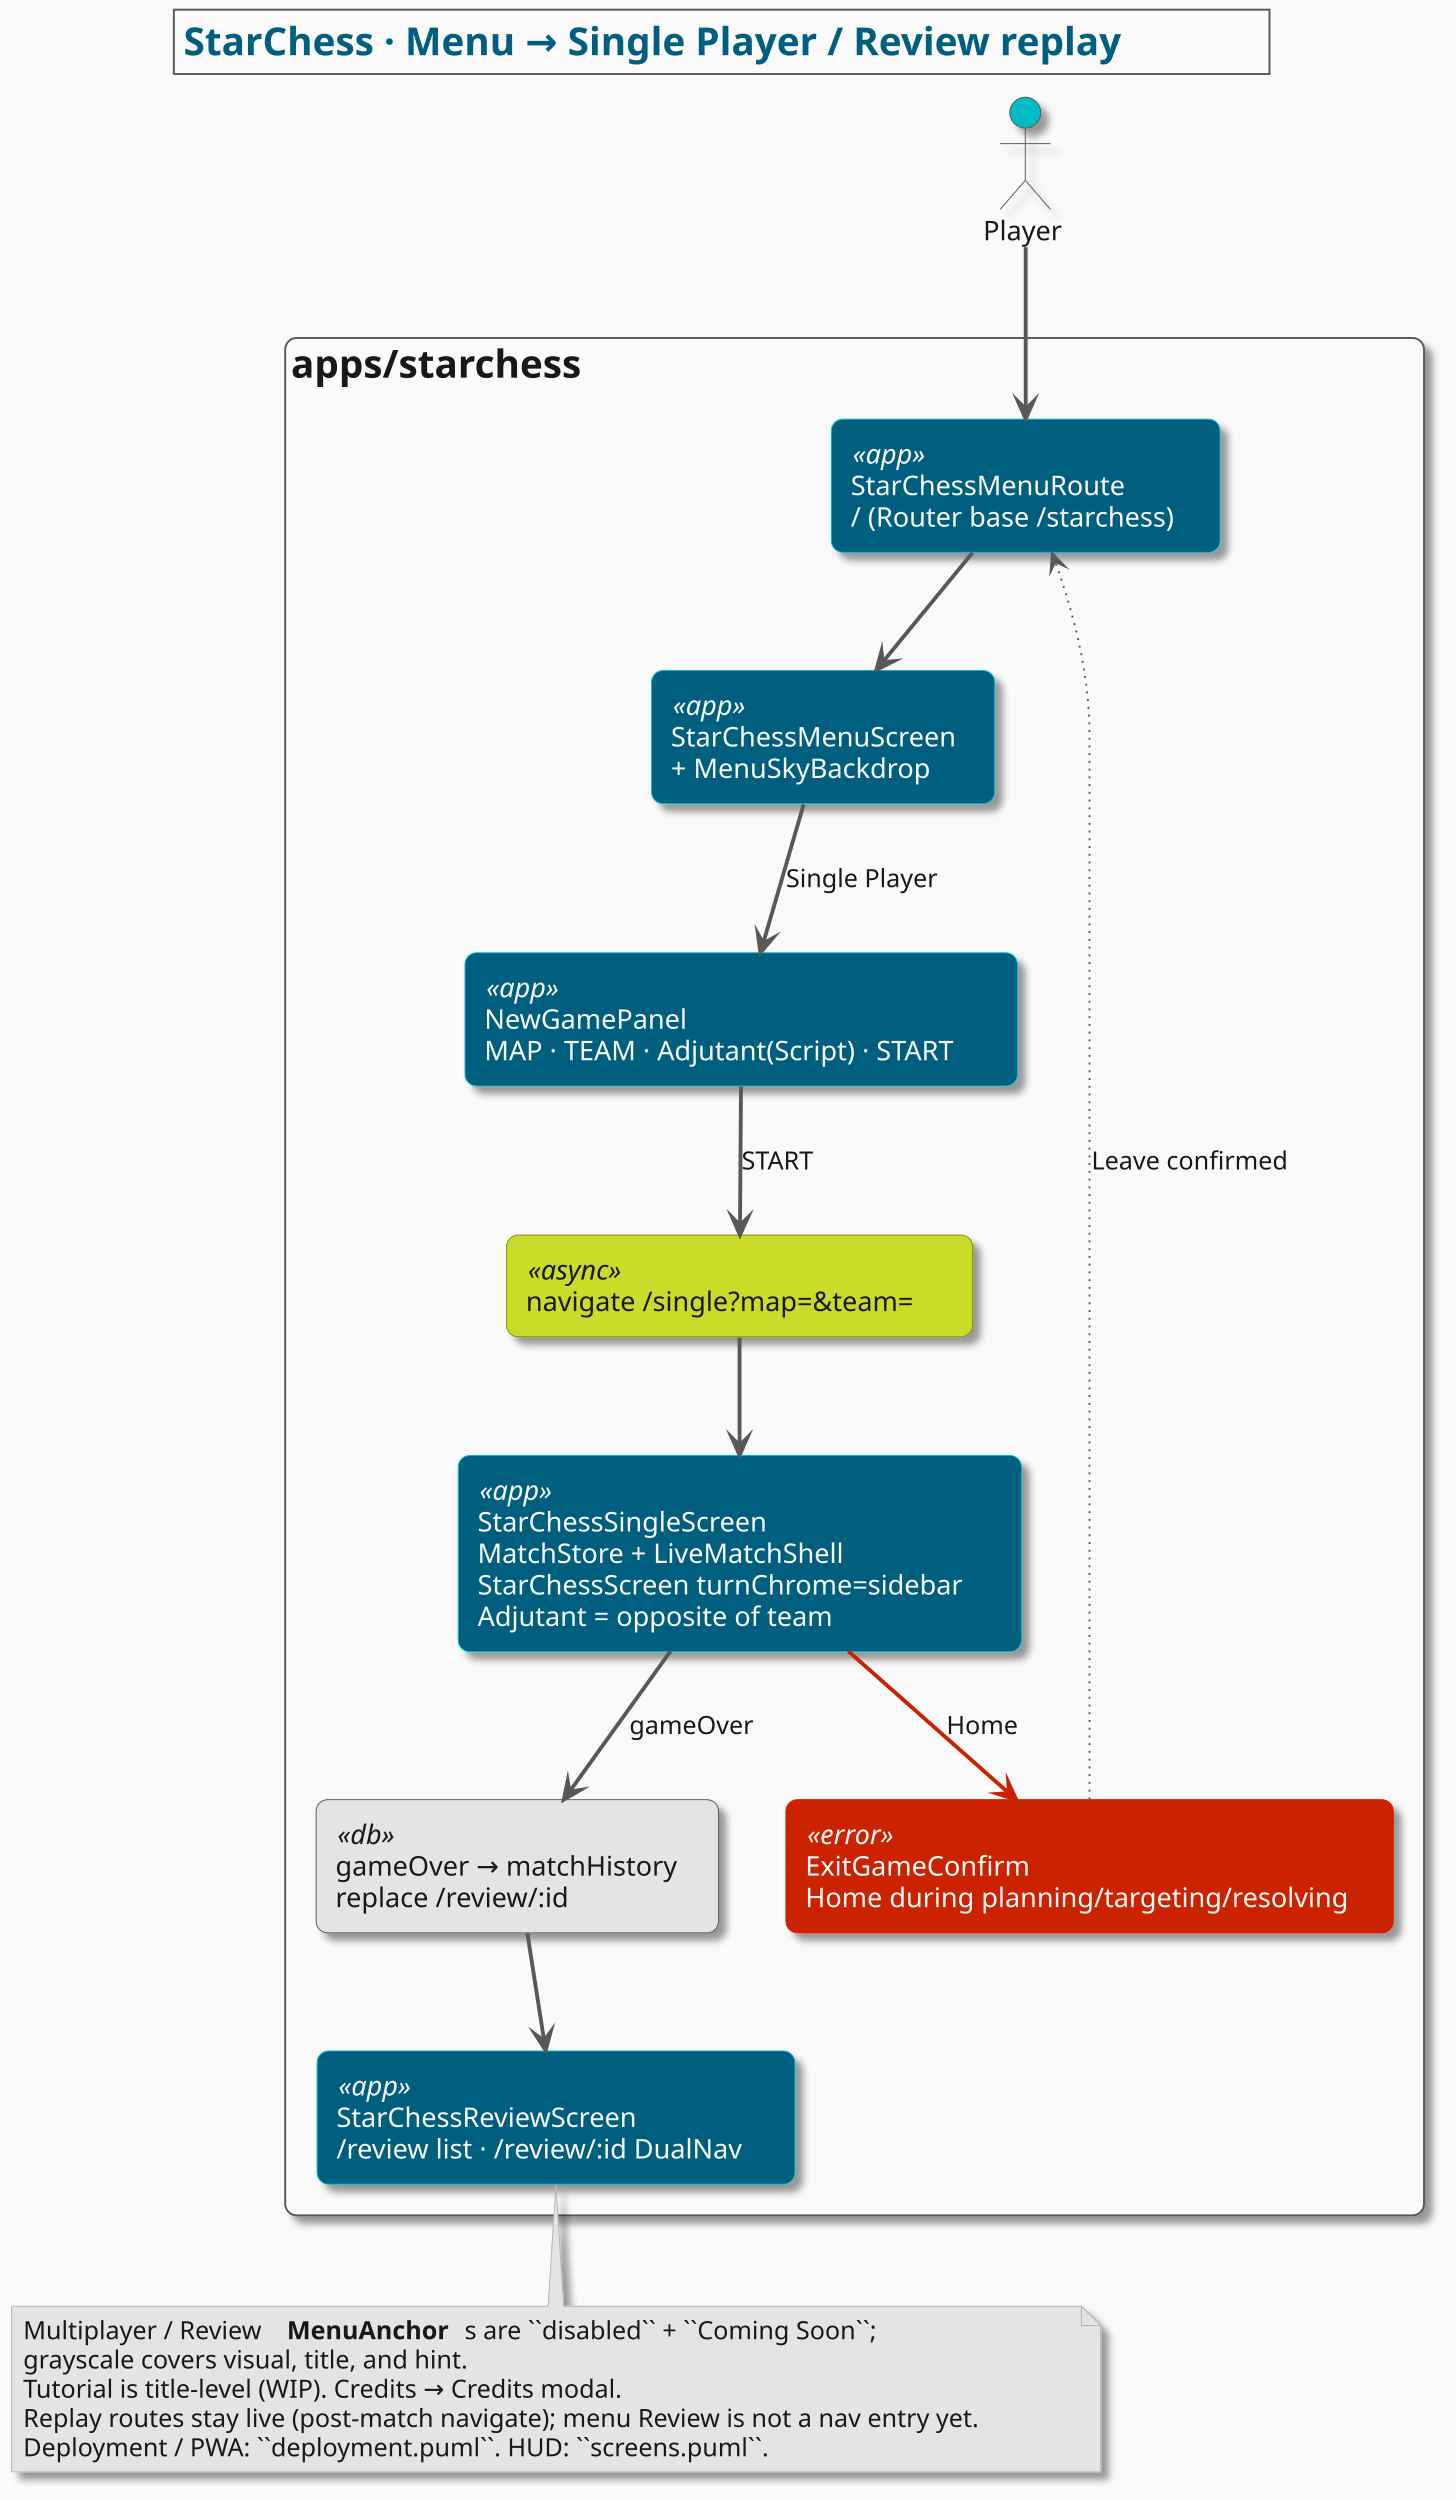
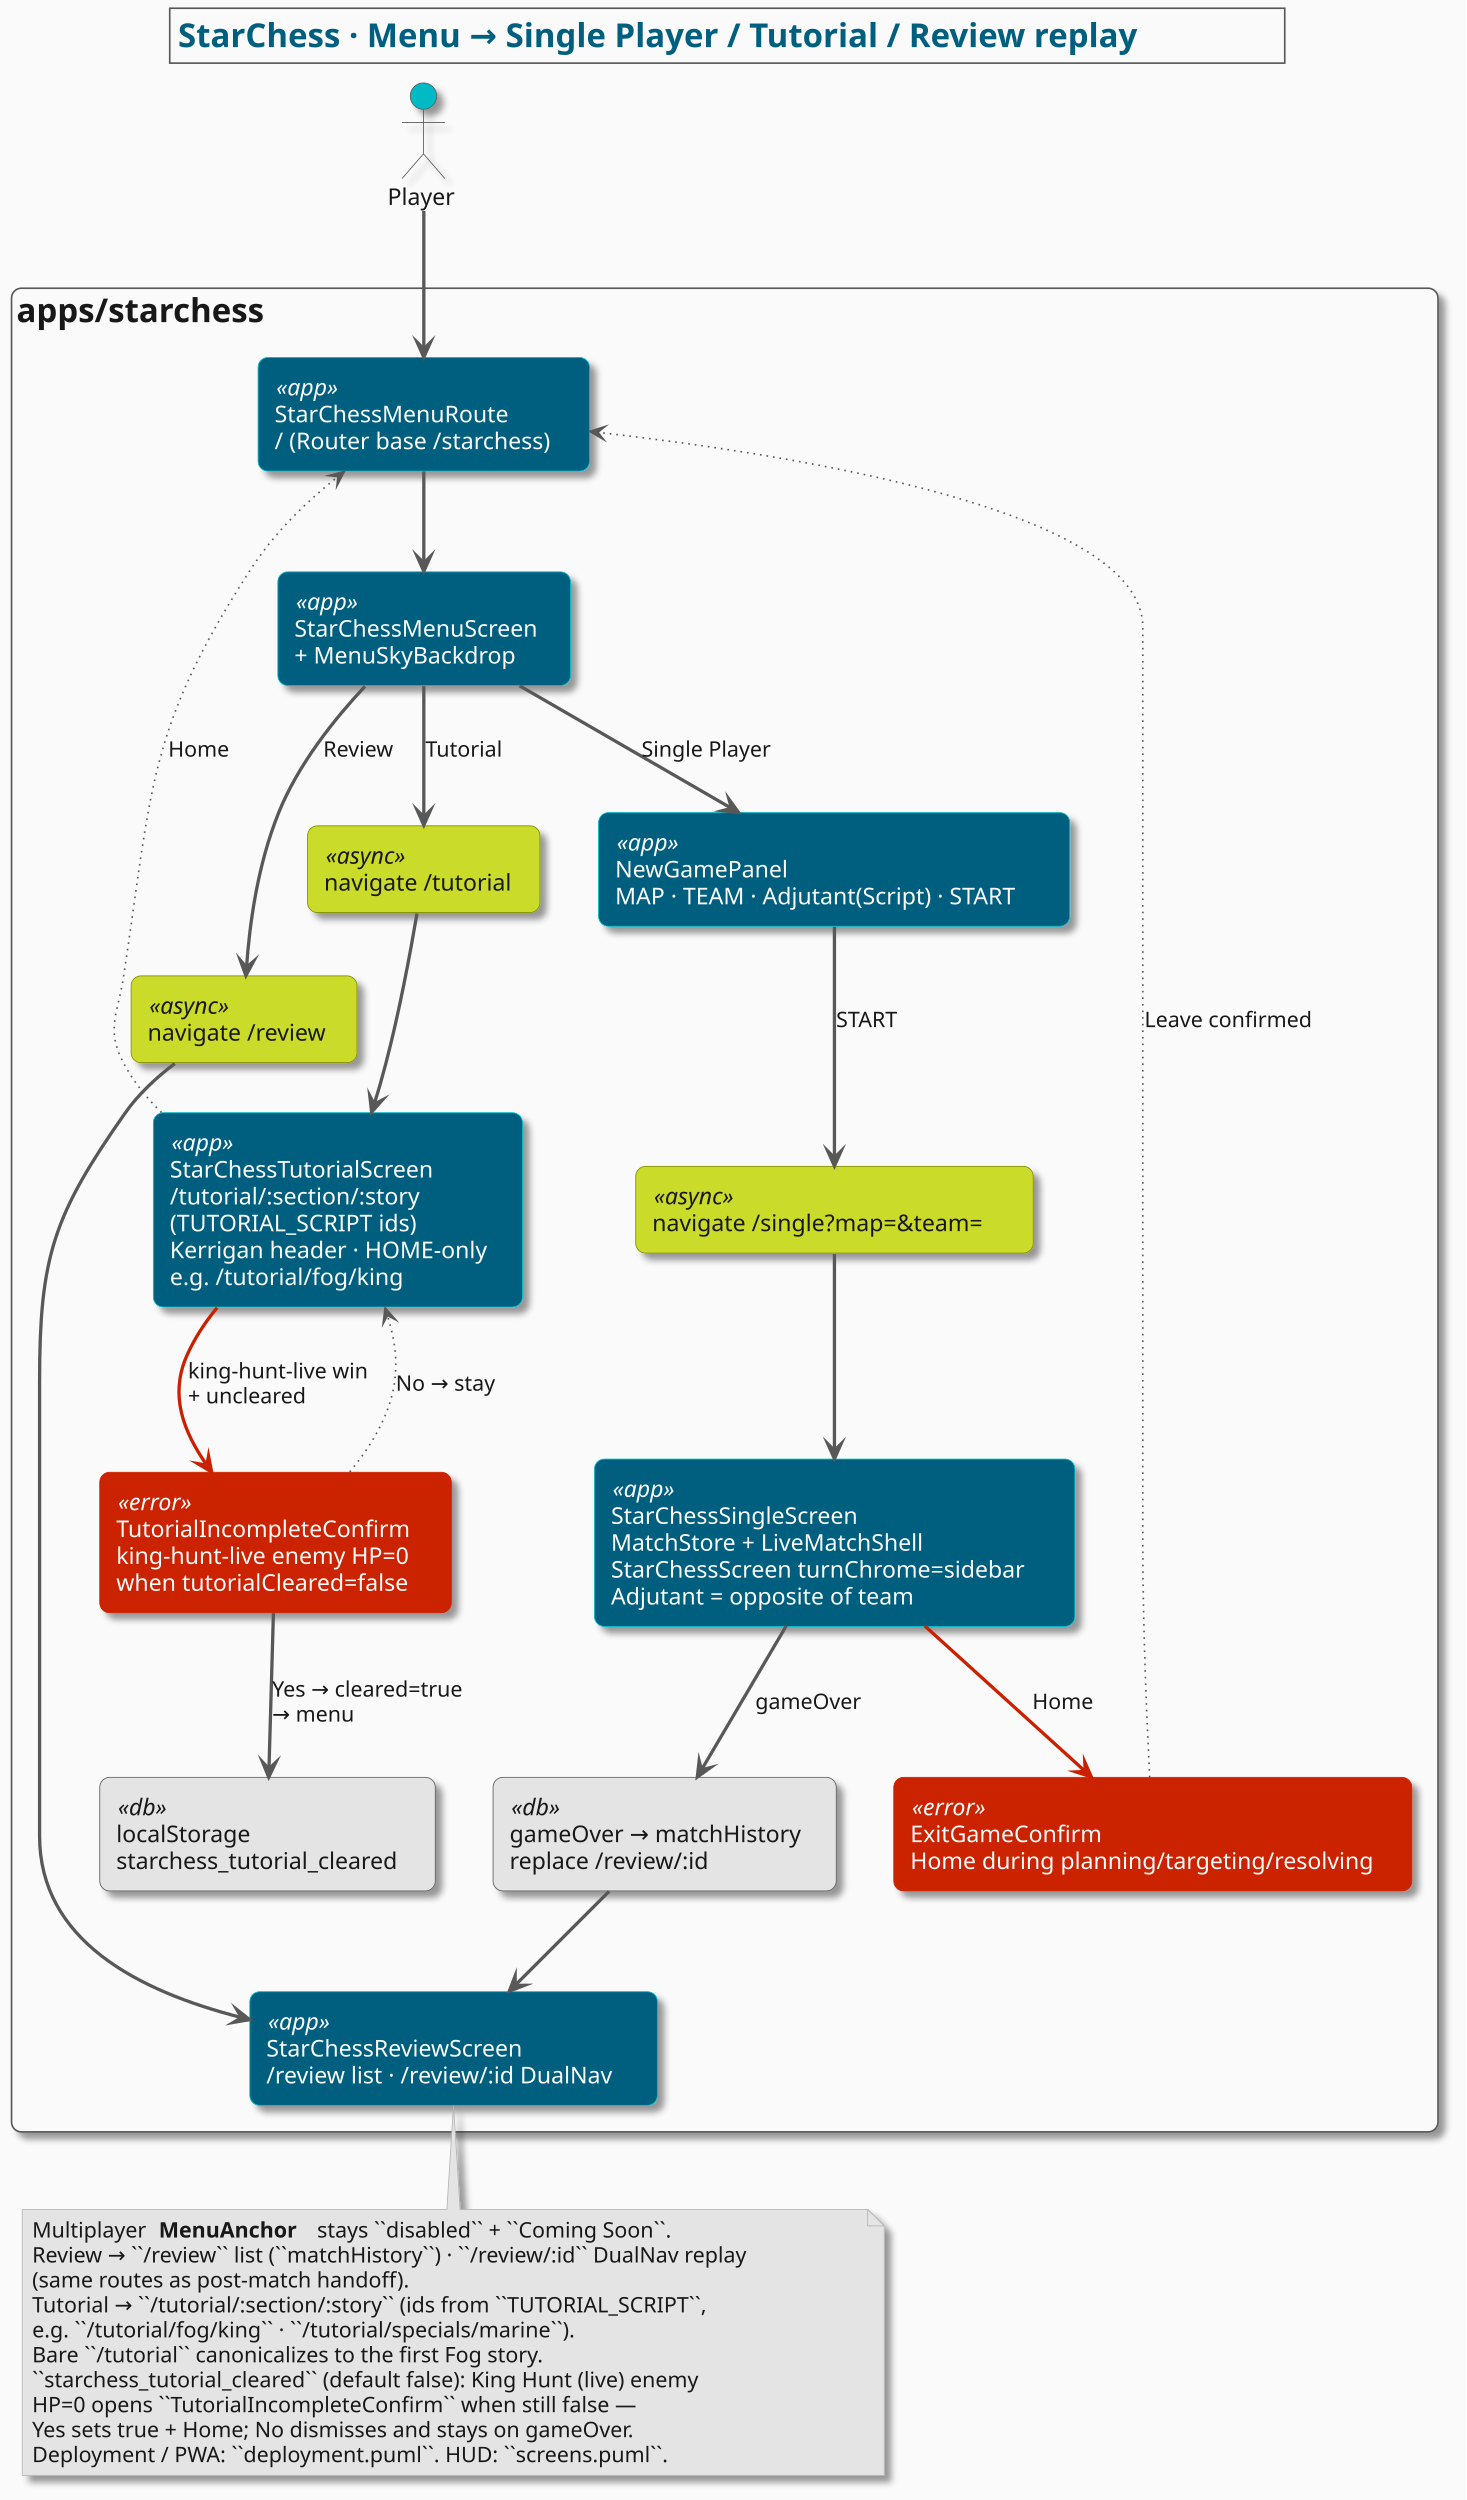
- <svg xmlns="http://www.w3.org/2000/svg" contentStyleType="text/css" data-diagram-type="DESCRIPTION" height="1293px" preserveAspectRatio="none" style="width:753px;height:1293px;background:#FAFAFA;" version="1.1" viewBox="0 0 753 1293" width="753px" zoomAndPan="magnify">
+ <svg xmlns="http://www.w3.org/2000/svg" contentStyleType="text/css" data-diagram-type="DESCRIPTION" height="1516px" preserveAspectRatio="none" style="width:889px;height:1516px;background:#FAFAFA;" version="1.1" viewBox="0 0 889 1516" width="889px" zoomAndPan="magnify">
  <defs>
-     <filter height="300%" id="f4a3rq1v958rt" width="300%" x="-1" y="-1">
+     <filter height="300%" id="fgo5yj2c2vmhb" width="300%" x="-1" y="-1">
      <feGaussianBlur result="blurOut" stdDeviation="2" />
      <feColorMatrix in="blurOut" result="blurOut2" type="matrix" values="0 0 0 0 0 0 0 0 0 0 0 0 0 0 0 0 0 0 .4 0" />
      <feOffset dx="4" dy="4" in="blurOut2" result="blurOut3" />
      <feBlend in="SourceGraphic" in2="blurOut3" mode="normal" />
    </filter>
  </defs>
  <g>
-     <rect fill="#FAFAFA" height="1293" style="stroke:none;stroke-width:1;" width="753" x="0" y="0" />
+     <rect fill="#FAFAFA" height="1516" style="stroke:none;stroke-width:1;" width="889" x="0" y="0" />
    <g class="title" data-source-line="8">
-       <rect fill="none" height="33.281" style="stroke:#585858;stroke-width:1;" width="566.66" x="89.92" y="5" />
-       <text fill="#005F7F" font-family="sans-serif" font-size="20" font-weight="700" lengthAdjust="spacing" textLength="556.66" x="94.92" y="28.564">StarChess · Menu → Single Player / Review replay</text>
+       <rect fill="none" height="33.281" style="stroke:#585858;stroke-width:1;" width="676.143" x="102.929" y="5" />
+       <text fill="#005F7F" font-family="sans-serif" font-size="20" font-weight="700" lengthAdjust="spacing" textLength="666.143" x="107.929" y="28.564">StarChess · Menu → Single Player / Tutorial / Review replay</text>
    </g>
    <g class="cluster" data-qualified-name="apps.starchess" data-source-line="12" id="ent0002">
-       <rect fill="#FAFAFA" filter="url(#f4a3rq1v958rt)" height="971" rx="6" ry="6" style="stroke:#585858;stroke-width:1;" width="589" x="147.5" y="174.781" />
-       <text fill="#181818" font-family="sans-serif" font-size="20" font-weight="700" lengthAdjust="spacing" textLength="169.629" x="150.5" y="195.346">apps/starchess</text>
+       <rect fill="#FAFAFA" filter="url(#fgo5yj2c2vmhb)" height="1118" rx="6" ry="6" style="stroke:#585858;stroke-width:1;" width="865" x="7" y="174.781" />
+       <text fill="#181818" font-family="sans-serif" font-size="20" font-weight="700" lengthAdjust="spacing" textLength="169.629" x="10" y="195.346">apps/starchess</text>
    </g>
    <g class="entity" data-qualified-name="apps.starchess.MENU" data-source-line="13" id="ent0003">
-       <rect fill="#005F7F" filter="url(#f4a3rq1v958rt)" height="68.891" rx="6" ry="6" style="stroke:#00BAC6;stroke-width:0.5;" width="200.995" x="430" y="216.781" />
-       <text fill="#FAFAFA" font-family="sans-serif" font-size="14" font-style="italic" lengthAdjust="spacing" textLength="43.483" x="441" y="239.776">«app»</text>
-       <text fill="#FAFAFA" font-family="sans-serif" font-size="14" lengthAdjust="spacing" textLength="150.268" x="440" y="256.073">StarChessMenuRoute</text>
-       <text fill="#FAFAFA" font-family="sans-serif" font-size="14" lengthAdjust="spacing" textLength="180.995" x="440" y="272.37">/ (Router base /starchess)</text>
+       <rect fill="#005F7F" filter="url(#fgo5yj2c2vmhb)" height="68.891" rx="6" ry="6" style="stroke:#00BAC6;stroke-width:0.5;" width="200.995" x="156.5" y="216.781" />
+       <text fill="#FAFAFA" font-family="sans-serif" font-size="14" font-style="italic" lengthAdjust="spacing" textLength="43.483" x="167.5" y="239.776">«app»</text>
+       <text fill="#FAFAFA" font-family="sans-serif" font-size="14" lengthAdjust="spacing" textLength="150.268" x="166.5" y="256.073">StarChessMenuRoute</text>
+       <text fill="#FAFAFA" font-family="sans-serif" font-size="14" lengthAdjust="spacing" textLength="180.995" x="166.5" y="272.37">/ (Router base /starchess)</text>
    </g>
    <g class="entity" data-qualified-name="apps.starchess.UI" data-source-line="14" id="ent0004">
-       <rect fill="#005F7F" filter="url(#f4a3rq1v958rt)" height="68.891" rx="6" ry="6" style="stroke:#00BAC6;stroke-width:0.5;" width="177.439" x="337" y="346.781" />
-       <text fill="#FAFAFA" font-family="sans-serif" font-size="14" font-style="italic" lengthAdjust="spacing" textLength="43.483" x="348" y="369.776">«app»</text>
-       <text fill="#FAFAFA" font-family="sans-serif" font-size="14" lengthAdjust="spacing" textLength="157.439" x="347" y="386.073">StarChessMenuScreen</text>
-       <text fill="#FAFAFA" font-family="sans-serif" font-size="14" lengthAdjust="spacing" textLength="145.981" x="347" y="402.37">+ MenuSkyBackdrop</text>
+       <rect fill="#005F7F" filter="url(#fgo5yj2c2vmhb)" height="68.891" rx="6" ry="6" style="stroke:#00BAC6;stroke-width:0.5;" width="177.439" x="168.5" y="346.781" />
+       <text fill="#FAFAFA" font-family="sans-serif" font-size="14" font-style="italic" lengthAdjust="spacing" textLength="43.483" x="179.5" y="369.776">«app»</text>
+       <text fill="#FAFAFA" font-family="sans-serif" font-size="14" lengthAdjust="spacing" textLength="157.439" x="178.5" y="386.073">StarChessMenuScreen</text>
+       <text fill="#FAFAFA" font-family="sans-serif" font-size="14" lengthAdjust="spacing" textLength="145.981" x="178.5" y="402.37">+ MenuSkyBackdrop</text>
    </g>
    <g class="entity" data-qualified-name="apps.starchess.SETUP" data-source-line="15" id="ent0005">
-       <rect fill="#005F7F" filter="url(#f4a3rq1v958rt)" height="68.891" rx="6" ry="6" style="stroke:#00BAC6;stroke-width:0.5;" width="285.685" x="240.5" y="492.781" />
-       <text fill="#FAFAFA" font-family="sans-serif" font-size="14" font-style="italic" lengthAdjust="spacing" textLength="43.483" x="251.5" y="515.776">«app»</text>
-       <text fill="#FAFAFA" font-family="sans-serif" font-size="14" lengthAdjust="spacing" textLength="110.612" x="250.5" y="532.073">NewGamePanel</text>
-       <text fill="#FAFAFA" font-family="sans-serif" font-size="14" lengthAdjust="spacing" textLength="265.685" x="250.5" y="548.37">MAP · TEAM · Adjutant(Script) · START</text>
+       <rect fill="#005F7F" filter="url(#fgo5yj2c2vmhb)" height="68.891" rx="6" ry="6" style="stroke:#00BAC6;stroke-width:0.5;" width="285.685" x="363" y="492.781" />
+       <text fill="#FAFAFA" font-family="sans-serif" font-size="14" font-style="italic" lengthAdjust="spacing" textLength="43.483" x="374" y="515.776">«app»</text>
+       <text fill="#FAFAFA" font-family="sans-serif" font-size="14" lengthAdjust="spacing" textLength="110.612" x="373" y="532.073">NewGamePanel</text>
+       <text fill="#FAFAFA" font-family="sans-serif" font-size="14" lengthAdjust="spacing" textLength="265.685" x="373" y="548.37">MAP · TEAM · Adjutant(Script) · START</text>
    </g>
    <g class="entity" data-qualified-name="apps.starchess.NAV" data-source-line="16" id="ent0006">
-       <rect fill="#CBDB2A" filter="url(#f4a3rq1v958rt)" height="52.594" rx="6" ry="6" style="stroke:#818D00;stroke-width:0.5;" width="241.04" x="262" y="638.781" />
-       <text fill="#181818" font-family="sans-serif" font-size="14" font-style="italic" lengthAdjust="spacing" textLength="57.859" x="273" y="661.776">«async»</text>
-       <text fill="#181818" font-family="sans-serif" font-size="14" lengthAdjust="spacing" textLength="221.04" x="272" y="678.073">navigate /single?map=&amp;team=</text>
-     </g>
-     <g class="entity" data-qualified-name="apps.starchess.LIVE" data-source-line="17" id="ent0007">
-       <rect fill="#005F7F" filter="url(#f4a3rq1v958rt)" height="101.484" rx="6" ry="6" style="stroke:#00BAC6;stroke-width:0.5;" width="291.298" x="237" y="752.781" />
-       <text fill="#FAFAFA" font-family="sans-serif" font-size="14" font-style="italic" lengthAdjust="spacing" textLength="43.483" x="248" y="775.776">«app»</text>
-       <text fill="#FAFAFA" font-family="sans-serif" font-size="14" lengthAdjust="spacing" textLength="162.039" x="247" y="792.073">StarChessSingleScreen</text>
-       <text fill="#FAFAFA" font-family="sans-serif" font-size="14" lengthAdjust="spacing" textLength="206.117" x="247" y="808.37">MatchStore + LiveMatchShell</text>
-       <text fill="#FAFAFA" font-family="sans-serif" font-size="14" lengthAdjust="spacing" textLength="271.298" x="247" y="824.667">StarChessScreen turnChrome=sidebar</text>
-       <text fill="#FAFAFA" font-family="sans-serif" font-size="14" lengthAdjust="spacing" textLength="199.192" x="247" y="840.964">Adjutant = opposite of team</text>
-     </g>
-     <g class="entity" data-qualified-name="apps.starchess.EXIT" data-source-line="18" id="ent0008">
-       <rect fill="#CB2000" filter="url(#f4a3rq1v958rt)" height="68.891" rx="6" ry="6" style="stroke:#CB2000;stroke-width:0.5;" width="314.109" x="406.5" y="930.781" />
-       <text fill="#FAFAFA" font-family="sans-serif" font-size="14" font-style="italic" lengthAdjust="spacing" textLength="51.577" x="417.5" y="953.776">«error»</text>
-       <text fill="#FAFAFA" font-family="sans-serif" font-size="14" lengthAdjust="spacing" textLength="123.614" x="416.5" y="970.073">ExitGameConfirm</text>
-       <text fill="#FAFAFA" font-family="sans-serif" font-size="14" lengthAdjust="spacing" textLength="294.109" x="416.5" y="986.37">Home during planning/targeting/resolving</text>
-     </g>
-     <g class="entity" data-qualified-name="apps.starchess.END" data-source-line="19" id="ent0009">
-       <rect fill="#E5E4E4" filter="url(#f4a3rq1v958rt)" height="68.891" rx="6" ry="6" style="stroke:#585858;stroke-width:0.5;" width="208.105" x="163.5" y="930.781" />
-       <text fill="#181818" font-family="sans-serif" font-size="14" font-style="italic" lengthAdjust="spacing" textLength="34.904" x="174.5" y="953.776">«db»</text>
-       <text fill="#181818" font-family="sans-serif" font-size="14" lengthAdjust="spacing" textLength="188.105" x="173.5" y="970.073">gameOver → matchHistory</text>
-       <text fill="#181818" font-family="sans-serif" font-size="14" lengthAdjust="spacing" textLength="130.019" x="173.5" y="986.37">replace /review/:id</text>
-     </g>
-     <g class="entity" data-qualified-name="apps.starchess.REV" data-source-line="20" id="ent0010">
-       <rect fill="#005F7F" filter="url(#f4a3rq1v958rt)" height="68.891" rx="6" ry="6" style="stroke:#00BAC6;stroke-width:0.5;" width="247.131" x="164" y="1060.781" />
-       <text fill="#FAFAFA" font-family="sans-serif" font-size="14" font-style="italic" lengthAdjust="spacing" textLength="43.483" x="175" y="1083.776">«app»</text>
-       <text fill="#FAFAFA" font-family="sans-serif" font-size="14" lengthAdjust="spacing" textLength="169.579" x="174" y="1100.073">StarChessReviewScreen</text>
-       <text fill="#FAFAFA" font-family="sans-serif" font-size="14" lengthAdjust="spacing" textLength="227.131" x="174" y="1116.37">/review list · /review/:id DualNav</text>
+       <rect fill="#CBDB2A" filter="url(#fgo5yj2c2vmhb)" height="52.594" rx="6" ry="6" style="stroke:#818D00;stroke-width:0.5;" width="241.04" x="385.5" y="707.281" />
+       <text fill="#181818" font-family="sans-serif" font-size="14" font-style="italic" lengthAdjust="spacing" textLength="57.859" x="396.5" y="730.276">«async»</text>
+       <text fill="#181818" font-family="sans-serif" font-size="14" lengthAdjust="spacing" textLength="221.04" x="395.5" y="746.573">navigate /single?map=&amp;team=</text>
+     </g>
+     <g class="entity" data-qualified-name="apps.starchess.NAVT" data-source-line="17" id="ent0007">
+       <rect fill="#CBDB2A" filter="url(#fgo5yj2c2vmhb)" height="52.594" rx="6" ry="6" style="stroke:#818D00;stroke-width:0.5;" width="140.894" x="186.5" y="500.781" />
+       <text fill="#181818" font-family="sans-serif" font-size="14" font-style="italic" lengthAdjust="spacing" textLength="57.859" x="197.5" y="523.776">«async»</text>
+       <text fill="#181818" font-family="sans-serif" font-size="14" lengthAdjust="spacing" textLength="120.894" x="196.5" y="540.073">navigate /tutorial</text>
+     </g>
+     <g class="entity" data-qualified-name="apps.starchess.NAVR" data-source-line="18" id="ent0008">
+       <rect fill="#CBDB2A" filter="url(#fgo5yj2c2vmhb)" height="52.594" rx="6" ry="6" style="stroke:#818D00;stroke-width:0.5;" width="136.97" x="79.5" y="591.781" />
+       <text fill="#181818" font-family="sans-serif" font-size="14" font-style="italic" lengthAdjust="spacing" textLength="57.859" x="90.5" y="614.776">«async»</text>
+       <text fill="#181818" font-family="sans-serif" font-size="14" lengthAdjust="spacing" textLength="116.97" x="89.5" y="631.073">navigate /review</text>
+     </g>
+     <g class="entity" data-qualified-name="apps.starchess.LIVE" data-source-line="19" id="ent0009">
+       <rect fill="#005F7F" filter="url(#fgo5yj2c2vmhb)" height="101.484" rx="6" ry="6" style="stroke:#00BAC6;stroke-width:0.5;" width="291.298" x="360.5" y="884.781" />
+       <text fill="#FAFAFA" font-family="sans-serif" font-size="14" font-style="italic" lengthAdjust="spacing" textLength="43.483" x="371.5" y="907.776">«app»</text>
+       <text fill="#FAFAFA" font-family="sans-serif" font-size="14" lengthAdjust="spacing" textLength="162.039" x="370.5" y="924.073">StarChessSingleScreen</text>
+       <text fill="#FAFAFA" font-family="sans-serif" font-size="14" lengthAdjust="spacing" textLength="206.117" x="370.5" y="940.37">MatchStore + LiveMatchShell</text>
+       <text fill="#FAFAFA" font-family="sans-serif" font-size="14" lengthAdjust="spacing" textLength="271.298" x="370.5" y="956.667">StarChessScreen turnChrome=sidebar</text>
+       <text fill="#FAFAFA" font-family="sans-serif" font-size="14" lengthAdjust="spacing" textLength="199.192" x="370.5" y="972.964">Adjutant = opposite of team</text>
+     </g>
+     <g class="entity" data-qualified-name="apps.starchess.TUT" data-source-line="20" id="ent0010">
+       <rect fill="#005F7F" filter="url(#fgo5yj2c2vmhb)" height="117.781" rx="6" ry="6" style="stroke:#00BAC6;stroke-width:0.5;" width="223.793" x="93" y="674.781" />
+       <text fill="#FAFAFA" font-family="sans-serif" font-size="14" font-style="italic" lengthAdjust="spacing" textLength="43.483" x="104" y="697.776">«app»</text>
+       <text fill="#FAFAFA" font-family="sans-serif" font-size="14" lengthAdjust="spacing" textLength="172.594" x="103" y="714.073">StarChessTutorialScreen</text>
+       <text fill="#FAFAFA" font-family="sans-serif" font-size="14" lengthAdjust="spacing" textLength="159.927" x="103" y="730.37">/tutorial/:section/:story</text>
+       <text fill="#FAFAFA" font-family="sans-serif" font-size="14" lengthAdjust="spacing" textLength="161.56" x="103" y="746.667">(TUTORIAL_SCRIPT ids)</text>
+       <text fill="#FAFAFA" font-family="sans-serif" font-size="14" lengthAdjust="spacing" textLength="203.793" x="103" y="762.964">Kerrigan header · HOME-only</text>
+       <text fill="#FAFAFA" font-family="sans-serif" font-size="14" lengthAdjust="spacing" textLength="147.67" x="103" y="779.261">e.g. /tutorial/fog/king</text>
+     </g>
+     <g class="entity" data-qualified-name="apps.starchess.TUTWARN" data-source-line="21" id="ent0011">
+       <rect fill="#CB2000" filter="url(#fgo5yj2c2vmhb)" height="85.188" rx="6" ry="6" style="stroke:#CB2000;stroke-width:0.5;" width="213.177" x="60.5" y="892.781" />
+       <text fill="#FAFAFA" font-family="sans-serif" font-size="14" font-style="italic" lengthAdjust="spacing" textLength="51.577" x="71.5" y="915.776">«error»</text>
+       <text fill="#FAFAFA" font-family="sans-serif" font-size="14" lengthAdjust="spacing" textLength="187.414" x="70.5" y="932.073">TutorialIncompleteConfirm</text>
+       <text fill="#FAFAFA" font-family="sans-serif" font-size="14" lengthAdjust="spacing" textLength="193.177" x="70.5" y="948.37">king-hunt-live enemy HP=0</text>
+       <text fill="#FAFAFA" font-family="sans-serif" font-size="14" lengthAdjust="spacing" textLength="191.94" x="70.5" y="964.667">when tutorialCleared=false</text>
+     </g>
+     <g class="entity" data-qualified-name="apps.starchess.TUTFLAG" data-source-line="22" id="ent0012">
+       <rect fill="#E5E4E4" filter="url(#fgo5yj2c2vmhb)" height="68.891" rx="6" ry="6" style="stroke:#585858;stroke-width:0.5;" width="203.456" x="60.5" y="1077.781" />
+       <text fill="#181818" font-family="sans-serif" font-size="14" font-style="italic" lengthAdjust="spacing" textLength="34.904" x="71.5" y="1100.776">«db»</text>
+       <text fill="#181818" font-family="sans-serif" font-size="14" lengthAdjust="spacing" textLength="87.397" x="70.5" y="1117.073">localStorage</text>
+       <text fill="#181818" font-family="sans-serif" font-size="14" lengthAdjust="spacing" textLength="183.456" x="70.5" y="1133.37">starchess_tutorial_cleared</text>
+     </g>
+     <g class="entity" data-qualified-name="apps.starchess.EXIT" data-source-line="23" id="ent0013">
+       <rect fill="#CB2000" filter="url(#fgo5yj2c2vmhb)" height="68.891" rx="6" ry="6" style="stroke:#CB2000;stroke-width:0.5;" width="314.109" x="542" y="1077.781" />
+       <text fill="#FAFAFA" font-family="sans-serif" font-size="14" font-style="italic" lengthAdjust="spacing" textLength="51.577" x="553" y="1100.776">«error»</text>
+       <text fill="#FAFAFA" font-family="sans-serif" font-size="14" lengthAdjust="spacing" textLength="123.614" x="552" y="1117.073">ExitGameConfirm</text>
+       <text fill="#FAFAFA" font-family="sans-serif" font-size="14" lengthAdjust="spacing" textLength="294.109" x="552" y="1133.37">Home during planning/targeting/resolving</text>
+     </g>
+     <g class="entity" data-qualified-name="apps.starchess.END" data-source-line="24" id="ent0014">
+       <rect fill="#E5E4E4" filter="url(#fgo5yj2c2vmhb)" height="68.891" rx="6" ry="6" style="stroke:#585858;stroke-width:0.5;" width="208.105" x="299" y="1077.781" />
+       <text fill="#181818" font-family="sans-serif" font-size="14" font-style="italic" lengthAdjust="spacing" textLength="34.904" x="310" y="1100.776">«db»</text>
+       <text fill="#181818" font-family="sans-serif" font-size="14" lengthAdjust="spacing" textLength="188.105" x="309" y="1117.073">gameOver → matchHistory</text>
+       <text fill="#181818" font-family="sans-serif" font-size="14" lengthAdjust="spacing" textLength="130.019" x="309" y="1133.37">replace /review/:id</text>
+     </g>
+     <g class="entity" data-qualified-name="apps.starchess.REV" data-source-line="25" id="ent0015">
+       <rect fill="#005F7F" filter="url(#fgo5yj2c2vmhb)" height="68.891" rx="6" ry="6" style="stroke:#00BAC6;stroke-width:0.5;" width="247.131" x="151.5" y="1207.781" />
+       <text fill="#FAFAFA" font-family="sans-serif" font-size="14" font-style="italic" lengthAdjust="spacing" textLength="43.483" x="162.5" y="1230.776">«app»</text>
+       <text fill="#FAFAFA" font-family="sans-serif" font-size="14" lengthAdjust="spacing" textLength="169.579" x="161.5" y="1247.073">StarChessReviewScreen</text>
+       <text fill="#FAFAFA" font-family="sans-serif" font-size="14" lengthAdjust="spacing" textLength="227.131" x="161.5" y="1263.37">/review list · /review/:id DualNav</text>
    </g>
    <g class="entity" data-qualified-name="Player" data-source-line="10" id="ent0001">
-       <ellipse cx="530.283" cy="58.281" fill="#00BAC6" filter="url(#f4a3rq1v958rt)" rx="8" ry="8" style="stroke:#585858;stroke-width:0.5;" />
-       <path d="M530.283,66.281 L530.283,93.281 M517.283,74.281 L543.283,74.281 M530.283,93.281 L517.283,108.281 M530.283,93.281 L543.283,108.281" fill="none" filter="url(#f4a3rq1v958rt)" style="stroke:#585858;stroke-width:0.5;" />
-       <text fill="#181818" font-family="sans-serif" font-size="14" lengthAdjust="spacing" textLength="43.565" x="508.5" y="124.276">Player</text>
-     </g>
-     <g class="entity" data-qualified-name="GMN20" data-source-line="34" id="ent0021">
-       <path d="M6,1192.781 L6,1278.445 A0,0 0 0 0 6,1278.445 L569.293,1278.445 A0,0 0 0 0 569.293,1278.445 L569.293,1202.781 L559.293,1192.781 L291.5,1192.781 L287.5,1129.811 L283.5,1192.781 L6,1192.781 A0,0 0 0 0 6,1192.781" fill="#E5E4E4" filter="url(#f4a3rq1v958rt)" style="stroke:#B4B3B3;stroke-width:0.5;" />
-       <path d="M559.293,1192.781 L559.293,1202.781 L569.293,1202.781 L559.293,1192.781" fill="#E5E4E4" style="stroke:#B4B3B3;stroke-width:0.5;" />
-       <text fill="#181818" font-family="sans-serif" font-size="13" lengthAdjust="spacing" textLength="132.253" x="12" y="1209.848">Multiplayer / Review</text>
-       <text fill="#181818" font-family="sans-serif" font-size="13" font-weight="700" lengthAdjust="spacing" textLength="91.882" x="148.386" y="1209.848">MenuAnchor</text>
-       <text fill="#181818" font-family="sans-serif" font-size="13" lengthAdjust="spacing" textLength="252.929" x="240.268" y="1209.848">s are ``disabled`` + ``Coming Soon``;</text>
-       <text fill="#181818" font-family="sans-serif" font-size="13" lengthAdjust="spacing" textLength="251.678" x="12" y="1224.981">grayscale covers visual, title, and hint.</text>
-       <text fill="#181818" font-family="sans-serif" font-size="13" lengthAdjust="spacing" textLength="336.68" x="12" y="1240.114">Tutorial is title-level (WIP). Credits → Credits modal.</text>
-       <text fill="#181818" font-family="sans-serif" font-size="13" lengthAdjust="spacing" textLength="542.293" x="12" y="1255.247">Replay routes stay live (post-match navigate); menu Review is not a nav entry yet.</text>
-       <text fill="#181818" font-family="sans-serif" font-size="13" lengthAdjust="spacing" textLength="434.3" x="12" y="1270.379">Deployment / PWA: ``deployment.puml``. HUD: ``screens.puml``.</text>
-     </g>
-     <g class="link" data-entity-1="ent0001" data-entity-2="ent0003" data-link-type="dependency" data-source-line="23" id="lnk11">
-       <path d="M530.5,127.821 C530.5,154.791 530.5,185.661 530.5,211.601" fill="none" id="Player-to-MENU" style="stroke:#585858;stroke-width:2;" />
-       <polygon fill="#585858" points="530.5,216.601,534.5,207.601,530.5,211.601,526.5,207.601,530.5,216.601" style="stroke:#585858;stroke-width:2;stroke-linejoin:miter;stroke-miterlimit:10;" />
-     </g>
-     <g class="link" data-entity-1="ent0003" data-entity-2="ent0004" data-link-type="dependency" data-source-line="24" id="lnk12">
-       <path d="M502.91,285.911 C487.6,304.581 471.781,323.865 456.441,342.565" fill="none" id="MENU-to-UI" style="stroke:#585858;stroke-width:2;" />
-       <polygon fill="#585858" points="453.27,346.431,462.071,342.01,456.441,342.565,455.885,336.936,453.27,346.431" style="stroke:#585858;stroke-width:2;stroke-linejoin:miter;stroke-miterlimit:10;" />
-     </g>
-     <g class="link" data-entity-1="ent0004" data-entity-2="ent0005" data-link-type="dependency" data-source-line="25" id="lnk13">
-       <path d="M415.65,416.041 C408.91,439.151 401.409,464.871 394.689,487.931" fill="none" id="UI-to-SETUP" style="stroke:#585858;stroke-width:2;" />
-       <polygon fill="#585858" points="393.29,492.731,399.648,485.21,394.689,487.931,391.968,482.972,393.29,492.731" style="stroke:#585858;stroke-width:2;stroke-linejoin:miter;stroke-miterlimit:10;" />
-       <text fill="#181818" font-family="sans-serif" font-size="13" lengthAdjust="spacing" textLength="84.551" x="406.5" y="458.848">Single Player</text>
-     </g>
-     <g class="link" data-entity-1="ent0005" data-entity-2="ent0006" data-link-type="dependency" data-source-line="26" id="lnk14">
-       <path d="M383.25,561.901 C383.08,585.651 382.887,612.001 382.727,633.731" fill="none" id="SETUP-to-NAV" style="stroke:#585858;stroke-width:2;" />
-       <polygon fill="#585858" points="382.69,638.731,386.756,629.761,382.727,633.731,378.756,629.702,382.69,638.731" style="stroke:#585858;stroke-width:2;stroke-linejoin:miter;stroke-miterlimit:10;" />
-       <text fill="#181818" font-family="sans-serif" font-size="13" lengthAdjust="spacing" textLength="42.06" x="383.5" y="604.848">START</text>
-     </g>
-     <g class="link" data-entity-1="ent0006" data-entity-2="ent0007" data-link-type="dependency" data-source-line="27" id="lnk15">
-       <path d="M382.5,691.861 C382.5,708.941 382.5,726.971 382.5,747.581" fill="none" id="NAV-to-LIVE" style="stroke:#585858;stroke-width:2;" />
-       <polygon fill="#585858" points="382.5,752.581,386.5,743.581,382.5,747.581,378.5,743.581,382.5,752.581" style="stroke:#585858;stroke-width:2;stroke-linejoin:miter;stroke-miterlimit:10;" />
-     </g>
-     <g class="link" data-entity-1="ent0007" data-entity-2="ent0008" data-link-type="dependency" data-source-line="28" id="lnk16">
-       <path d="M438.78,854.031 C467,878.981 496.694,905.23 521.834,927.45" fill="none" id="LIVE-to-EXIT" style="stroke:#CB2000;stroke-width:2;" />
-       <polygon fill="#CB2000" points="525.58,930.761,521.486,921.804,521.834,927.45,516.188,927.798,525.58,930.761" style="stroke:#CB2000;stroke-width:2;stroke-linejoin:miter;stroke-miterlimit:10;" />
-       <text fill="#181818" font-family="sans-serif" font-size="13" lengthAdjust="spacing" textLength="38.391" x="489.5" y="896.848">Home</text>
-     </g>
-     <g class="link" data-entity-1="ent0008" data-entity-2="ent0003" data-link-type="dependency" data-source-line="29" id="lnk17">
-       <path d="M563.5,930.571 C563.5,898.191 563.5,847.891 563.5,804.281 C563.5,380.281 563.5,380.281 563.5,380.281 C563.5,347.461 554.881,316.08 545.791,290.61" fill="none" id="EXIT-to-MENU" style="stroke:#585858;stroke-width:1;stroke-dasharray:1,3;" />
-       <polygon fill="#585858" points="544.11,285.901,543.368,295.722,545.791,290.61,550.902,293.033,544.11,285.901" style="stroke:#585858;stroke-width:1;stroke-linejoin:miter;stroke-miterlimit:10;" />
-       <text fill="#181818" font-family="sans-serif" font-size="13" lengthAdjust="spacing" textLength="108.818" x="564.5" y="604.848">Leave confirmed</text>
-     </g>
-     <g class="link" data-entity-1="ent0007" data-entity-2="ent0009" data-link-type="dependency" data-source-line="30" id="lnk18">
-       <path d="M346.74,854.031 C328.81,878.981 310.489,904.482 294.509,926.702" fill="none" id="LIVE-to-END" style="stroke:#585858;stroke-width:2;" />
-       <polygon fill="#585858" points="291.59,930.761,300.092,925.79,294.509,926.702,293.597,921.119,291.59,930.761" style="stroke:#585858;stroke-width:2;stroke-linejoin:miter;stroke-miterlimit:10;" />
-       <text fill="#181818" font-family="sans-serif" font-size="13" lengthAdjust="spacing" textLength="68.148" x="325.5" y="896.848">gameOver</text>
-     </g>
-     <g class="link" data-entity-1="ent0009" data-entity-2="ent0010" data-link-type="dependency" data-source-line="31" id="lnk19">
-       <path d="M272.75,999.911 C275.67,1018.581 278.519,1036.791 281.439,1055.491" fill="none" id="END-to-REV" style="stroke:#585858;stroke-width:2;" />
-       <polygon fill="#585858" points="282.21,1060.431,284.774,1050.922,281.439,1055.491,276.869,1052.156,282.21,1060.431" style="stroke:#585858;stroke-width:2;stroke-linejoin:miter;stroke-miterlimit:10;" />
+       <ellipse cx="256.783" cy="58.281" fill="#00BAC6" filter="url(#fgo5yj2c2vmhb)" rx="8" ry="8" style="stroke:#585858;stroke-width:0.5;" />
+       <path d="M256.783,66.281 L256.783,93.281 M243.783,74.281 L269.783,74.281 M256.783,93.281 L243.783,108.281 M256.783,93.281 L269.783,108.281" fill="none" filter="url(#fgo5yj2c2vmhb)" style="stroke:#585858;stroke-width:0.5;" />
+       <text fill="#181818" font-family="sans-serif" font-size="14" lengthAdjust="spacing" textLength="43.565" x="235" y="124.276">Player</text>
+     </g>
+     <g class="entity" data-qualified-name="GMN33" data-source-line="47" id="ent0034">
+       <path d="M13.5,1339.781 L13.5,1501.109 A0,0 0 0 0 13.5,1501.109 L536.168,1501.109 A0,0 0 0 0 536.168,1501.109 L536.168,1349.781 L526.168,1339.781 L279,1339.781 L275,1276.801 L271,1339.781 L13.5,1339.781 A0,0 0 0 0 13.5,1339.781" fill="#E5E4E4" filter="url(#fgo5yj2c2vmhb)" style="stroke:#B4B3B3;stroke-width:0.5;" />
+       <path d="M526.168,1339.781 L526.168,1349.781 L536.168,1349.781 L526.168,1339.781" fill="#E5E4E4" style="stroke:#B4B3B3;stroke-width:0.5;" />
+       <text fill="#181818" font-family="sans-serif" font-size="13" lengthAdjust="spacing" textLength="72.643" x="19.5" y="1356.848">Multiplayer</text>
+       <text fill="#181818" font-family="sans-serif" font-size="13" font-weight="700" lengthAdjust="spacing" textLength="91.882" x="96.275" y="1356.848">MenuAnchor</text>
+       <text fill="#181818" font-family="sans-serif" font-size="13" lengthAdjust="spacing" textLength="254.769" x="192.29" y="1356.848">stays ``disabled`` + ``Coming Soon``.</text>
+       <text fill="#181818" font-family="sans-serif" font-size="13" lengthAdjust="spacing" textLength="501.668" x="19.5" y="1371.981">Review → ``/review`` list (``matchHistory``) · ``/review/:id`` DualNav replay</text>
+       <text fill="#181818" font-family="sans-serif" font-size="13" lengthAdjust="spacing" textLength="246.035" x="19.5" y="1387.114">(same routes as post-match handoff).</text>
+       <text fill="#181818" font-family="sans-serif" font-size="13" lengthAdjust="spacing" textLength="457.31" x="19.5" y="1402.247">Tutorial → ``/tutorial/:section/:story`` (ids from ``TUTORIAL_SCRIPT``,</text>
+       <text fill="#181818" font-family="sans-serif" font-size="13" lengthAdjust="spacing" textLength="368.742" x="19.5" y="1417.379">e.g. ``/tutorial/fog/king`` · ``/tutorial/specials/marine``).</text>
+       <text fill="#181818" font-family="sans-serif" font-size="13" lengthAdjust="spacing" textLength="344.011" x="19.5" y="1432.512">Bare ``/tutorial`` canonicalizes to the first Fog story.</text>
+       <text fill="#181818" font-family="sans-serif" font-size="13" lengthAdjust="spacing" textLength="449.966" x="19.5" y="1447.645">``starchess_tutorial_cleared`` (default false): King Hunt (live) enemy</text>
+       <text fill="#181818" font-family="sans-serif" font-size="13" lengthAdjust="spacing" textLength="402.556" x="19.5" y="1462.778">HP=0 opens ``TutorialIncompleteConfirm`` when still false —</text>
+       <text fill="#181818" font-family="sans-serif" font-size="13" lengthAdjust="spacing" textLength="399.16" x="19.5" y="1477.911">Yes sets true + Home; No dismisses and stays on gameOver.</text>
+       <text fill="#181818" font-family="sans-serif" font-size="13" lengthAdjust="spacing" textLength="434.3" x="19.5" y="1493.043">Deployment / PWA: ``deployment.puml``. HUD: ``screens.puml``.</text>
+     </g>
+     <g class="link" data-entity-1="ent0001" data-entity-2="ent0003" data-link-type="dependency" data-source-line="28" id="lnk16">
+       <path d="M257,127.821 C257,154.791 257,185.661 257,211.601" fill="none" id="Player-to-MENU" style="stroke:#585858;stroke-width:2;" />
+       <polygon fill="#585858" points="257,216.601,261,207.601,257,211.601,253,207.601,257,216.601" style="stroke:#585858;stroke-width:2;stroke-linejoin:miter;stroke-miterlimit:10;" />
+     </g>
+     <g class="link" data-entity-1="ent0003" data-entity-2="ent0004" data-link-type="dependency" data-source-line="29" id="lnk17">
+       <path d="M257,285.911 C257,304.581 257,322.731 257,341.431" fill="none" id="MENU-to-UI" style="stroke:#585858;stroke-width:2;" />
+       <polygon fill="#585858" points="257,346.431,261,337.431,257,341.431,253,337.431,257,346.431" style="stroke:#585858;stroke-width:2;stroke-linejoin:miter;stroke-miterlimit:10;" />
+     </g>
+     <g class="link" data-entity-1="ent0004" data-entity-2="ent0005" data-link-type="dependency" data-source-line="30" id="lnk18">
+       <path d="M315.07,415.861 C355.02,438.961 403.542,467.028 443.512,490.148" fill="none" id="UI-to-SETUP" style="stroke:#585858;stroke-width:2;" />
+       <polygon fill="#585858" points="447.84,492.651,442.052,484.682,443.512,490.148,438.047,491.607,447.84,492.651" style="stroke:#585858;stroke-width:2;stroke-linejoin:miter;stroke-miterlimit:10;" />
+       <text fill="#181818" font-family="sans-serif" font-size="13" lengthAdjust="spacing" textLength="84.551" x="389" y="458.848">Single Player</text>
+     </g>
+     <g class="link" data-entity-1="ent0005" data-entity-2="ent0006" data-link-type="dependency" data-source-line="31" id="lnk19">
+       <path d="M506,562.051 C506,602.781 506,665.331 506,702.061" fill="none" id="SETUP-to-NAV" style="stroke:#585858;stroke-width:2;" />
+       <polygon fill="#585858" points="506,707.061,510,698.061,506,702.061,502,698.061,506,707.061" style="stroke:#585858;stroke-width:2;stroke-linejoin:miter;stroke-miterlimit:10;" />
+       <text fill="#181818" font-family="sans-serif" font-size="13" lengthAdjust="spacing" textLength="42.06" x="507" y="622.848">START</text>
+     </g>
+     <g class="link" data-entity-1="ent0006" data-entity-2="ent0009" data-link-type="dependency" data-source-line="32" id="lnk20">
+       <path d="M506,760.451 C506,791.711 506,840.191 506,879.601" fill="none" id="NAV-to-LIVE" style="stroke:#585858;stroke-width:2;" />
+       <polygon fill="#585858" points="506,884.601,510,875.601,506,879.601,502,875.601,506,884.601" style="stroke:#585858;stroke-width:2;stroke-linejoin:miter;stroke-miterlimit:10;" />
+     </g>
+     <g class="link" data-entity-1="ent0004" data-entity-2="ent0007" data-link-type="dependency" data-source-line="33" id="lnk21">
+       <path d="M257,416.041 C257,441.811 257,471.791 257,495.381" fill="none" id="UI-to-NAVT" style="stroke:#585858;stroke-width:2;" />
+       <polygon fill="#585858" points="257,500.381,261,491.381,257,495.381,253,491.381,257,500.381" style="stroke:#585858;stroke-width:2;stroke-linejoin:miter;stroke-miterlimit:10;" />
+       <text fill="#181818" font-family="sans-serif" font-size="13" lengthAdjust="spacing" textLength="49.766" x="258" y="458.848">Tutorial</text>
+     </g>
+     <g class="link" data-entity-1="ent0007" data-entity-2="ent0010" data-link-type="dependency" data-source-line="34" id="lnk22">
+       <path d="M252.87,553.941 C248.83,577.681 242.11,613.871 234,644.781 C231.47,654.431 229.965,659.793 226.865,669.613" fill="none" id="NAVT-to-TUT" style="stroke:#585858;stroke-width:2;" />
+       <polygon fill="#585858" points="225.36,674.381,231.884,667.003,226.865,669.613,224.255,664.595,225.36,674.381" style="stroke:#585858;stroke-width:2;stroke-linejoin:miter;stroke-miterlimit:10;" />
+     </g>
+     <g class="link" data-entity-1="ent0004" data-entity-2="ent0008" data-link-type="dependency" data-source-line="35" id="lnk23">
+       <path d="M221.34,416.171 C202.37,436.461 180.62,463.881 169,492.781 C155.91,525.321 151.34,560.834 149.48,586.624" fill="none" id="UI-to-NAVR" style="stroke:#585858;stroke-width:2;" />
+       <polygon fill="#585858" points="149.12,591.611,153.757,582.922,149.48,586.624,145.778,582.347,149.12,591.611" style="stroke:#585858;stroke-width:2;stroke-linejoin:miter;stroke-miterlimit:10;" />
+       <text fill="#181818" font-family="sans-serif" font-size="13" lengthAdjust="spacing" textLength="46.966" x="196" y="458.848">Review</text>
+     </g>
+     <g class="link" data-entity-1="ent0008" data-entity-2="ent0015" data-link-type="dependency" data-source-line="36" id="lnk24">
+       <path d="M105.98,644.921 C94.97,653.301 83.97,663.411 76,674.781 C32.35,737.041 24,761.741 24,837.781 C24,837.781 24,837.781 24,1113.281 C24,1176.501 83.136,1207.273 146.496,1223.473" fill="none" id="NAVR-to-REV" style="stroke:#585858;stroke-width:2;" />
+       <polygon fill="#585858" points="151.34,1224.711,143.611,1218.607,146.496,1223.473,141.63,1226.357,151.34,1224.711" style="stroke:#585858;stroke-width:2;stroke-linejoin:miter;stroke-miterlimit:10;" />
+     </g>
+     <g class="link" data-entity-1="ent0009" data-entity-2="ent0013" data-link-type="dependency" data-source-line="37" id="lnk25">
+       <path d="M560.79,985.961 C593.11,1015.261 629.456,1048.223 658.106,1074.203" fill="none" id="LIVE-to-EXIT" style="stroke:#CB2000;stroke-width:2;" />
+       <polygon fill="#CB2000" points="661.81,1077.561,657.83,1068.552,658.106,1074.203,652.456,1074.479,661.81,1077.561" style="stroke:#CB2000;stroke-width:2;stroke-linejoin:miter;stroke-miterlimit:10;" />
+       <text fill="#181818" font-family="sans-serif" font-size="13" lengthAdjust="spacing" textLength="38.391" x="626" y="1036.348">Home</text>
+     </g>
+     <g class="link" data-entity-1="ent0013" data-entity-2="ent0003" data-link-type="dependency" data-source-line="38" id="lnk26">
+       <path d="M697.17,1077.741 C695.4,1042.531 693,985.531 693,936.281 C693,380.281 693,380.281 693,380.281 C693,310.761 491.308,276.859 362.538,262.139" fill="none" id="EXIT-to-MENU" style="stroke:#585858;stroke-width:1;stroke-dasharray:1,3;" />
+       <polygon fill="#585858" points="357.57,261.571,366.058,266.567,362.538,262.139,366.966,258.619,357.57,261.571" style="stroke:#585858;stroke-width:1;stroke-linejoin:miter;stroke-miterlimit:10;" />
+       <text fill="#181818" font-family="sans-serif" font-size="13" lengthAdjust="spacing" textLength="108.818" x="694" y="622.848">Leave confirmed</text>
+     </g>
+     <g class="link" data-entity-1="ent0010" data-entity-2="ent0003" data-link-type="dependency" data-source-line="39" id="lnk27">
+       <path d="M97.95,674.641 C88.84,665.791 80.88,655.851 75,644.781 C63.96,623.971 71.47,615.071 75,591.781 C92.08,479.061 89.31,442.661 151,346.781 C166.07,323.351 184.589,305.319 204.939,288.999" fill="none" id="TUT-to-MENU" style="stroke:#585858;stroke-width:1;stroke-dasharray:1,3;" />
+       <polygon fill="#585858" points="208.84,285.871,199.316,288.381,204.939,288.999,204.321,294.622,208.84,285.871" style="stroke:#585858;stroke-width:1;stroke-linejoin:miter;stroke-miterlimit:10;" />
+       <text fill="#181818" font-family="sans-serif" font-size="13" lengthAdjust="spacing" textLength="38.391" x="102" y="458.848">Home</text>
+     </g>
+     <g class="link" data-entity-1="ent0010" data-entity-2="ent0011" data-link-type="dependency" data-source-line="40" id="lnk28">
+       <path d="M131.66,792.971 C124.12,802.111 117.56,812.111 113,822.781 C102.99,846.221 110.945,867.753 125.465,888.523" fill="none" id="TUT-to-TUTWARN" style="stroke:#CB2000;stroke-width:2;" />
+       <polygon fill="#CB2000" points="128.33,892.621,126.452,882.953,125.465,888.523,119.895,887.537,128.33,892.621" style="stroke:#CB2000;stroke-width:2;stroke-linejoin:miter;stroke-miterlimit:10;" />
+       <text fill="#181818" font-family="sans-serif" font-size="13" lengthAdjust="spacing" textLength="116.359" x="114" y="835.848">king-hunt-live win</text>
+       <text fill="#181818" font-family="sans-serif" font-size="13" lengthAdjust="spacing" textLength="79.822" x="114" y="850.981">+ uncleared</text>
+     </g>
+     <g class="link" data-entity-1="ent0011" data-entity-2="ent0010" data-link-type="dependency" data-source-line="42" id="lnk30">
+       <path d="M212.09,892.551 C221.44,881.281 229.97,868.411 235,854.781 C242.29,835.041 241.063,817.612 234.973,797.712" fill="none" id="TUTWARN-to-TUT" style="stroke:#585858;stroke-width:1;stroke-dasharray:1,3;" />
+       <polygon fill="#585858" points="233.51,792.931,232.319,802.708,234.973,797.712,239.969,800.367,233.51,792.931" style="stroke:#585858;stroke-width:1;stroke-linejoin:miter;stroke-miterlimit:10;" />
+       <text fill="#181818" font-family="sans-serif" font-size="13" lengthAdjust="spacing" textLength="64.365" x="240" y="843.348">No → stay</text>
+     </g>
+     <g class="link" data-entity-1="ent0011" data-entity-2="ent0012" data-link-type="dependency" data-source-line="41" id="lnk29">
+       <path d="M165.8,978.201 C164.93,1008.631 163.913,1044.283 163.103,1072.613" fill="none" id="TUTWARN-to-TUTFLAG" style="stroke:#585858;stroke-width:2;" />
+       <polygon fill="#585858" points="162.96,1077.611,167.216,1068.729,163.103,1072.613,159.219,1068.501,162.96,1077.611" style="stroke:#585858;stroke-width:2;stroke-linejoin:miter;stroke-miterlimit:10;" />
+       <text fill="#181818" font-family="sans-serif" font-size="13" lengthAdjust="spacing" textLength="127.759" x="165" y="1028.848">Yes → cleared=true</text>
+       <text fill="#181818" font-family="sans-serif" font-size="13" lengthAdjust="spacing" textLength="52.165" x="165" y="1043.981">→ menu</text>
+     </g>
+     <g class="link" data-entity-1="ent0009" data-entity-2="ent0014" data-link-type="dependency" data-source-line="43" id="lnk31">
+       <path d="M476.76,985.961 C459.51,1015.261 440.676,1047.272 425.386,1073.252" fill="none" id="LIVE-to-END" style="stroke:#585858;stroke-width:2;" />
+       <polygon fill="#585858" points="422.85,1077.561,430.862,1071.834,425.386,1073.252,423.968,1067.776,422.85,1077.561" style="stroke:#585858;stroke-width:2;stroke-linejoin:miter;stroke-miterlimit:10;" />
+       <text fill="#181818" font-family="sans-serif" font-size="13" lengthAdjust="spacing" textLength="68.148" x="458" y="1036.348">gameOver</text>
+     </g>
+     <g class="link" data-entity-1="ent0014" data-entity-2="ent0015" data-link-type="dependency" data-source-line="44" id="lnk32">
+       <path d="M369.37,1146.911 C350.7,1165.581 331.086,1185.196 312.385,1203.896" fill="none" id="END-to-REV" style="stroke:#585858;stroke-width:2;" />
+       <polygon fill="#585858" points="308.85,1207.431,318.042,1203.896,312.385,1203.896,312.385,1198.239,308.85,1207.431" style="stroke:#585858;stroke-width:2;stroke-linejoin:miter;stroke-miterlimit:10;" />
    </g>
  </g>
</svg>
